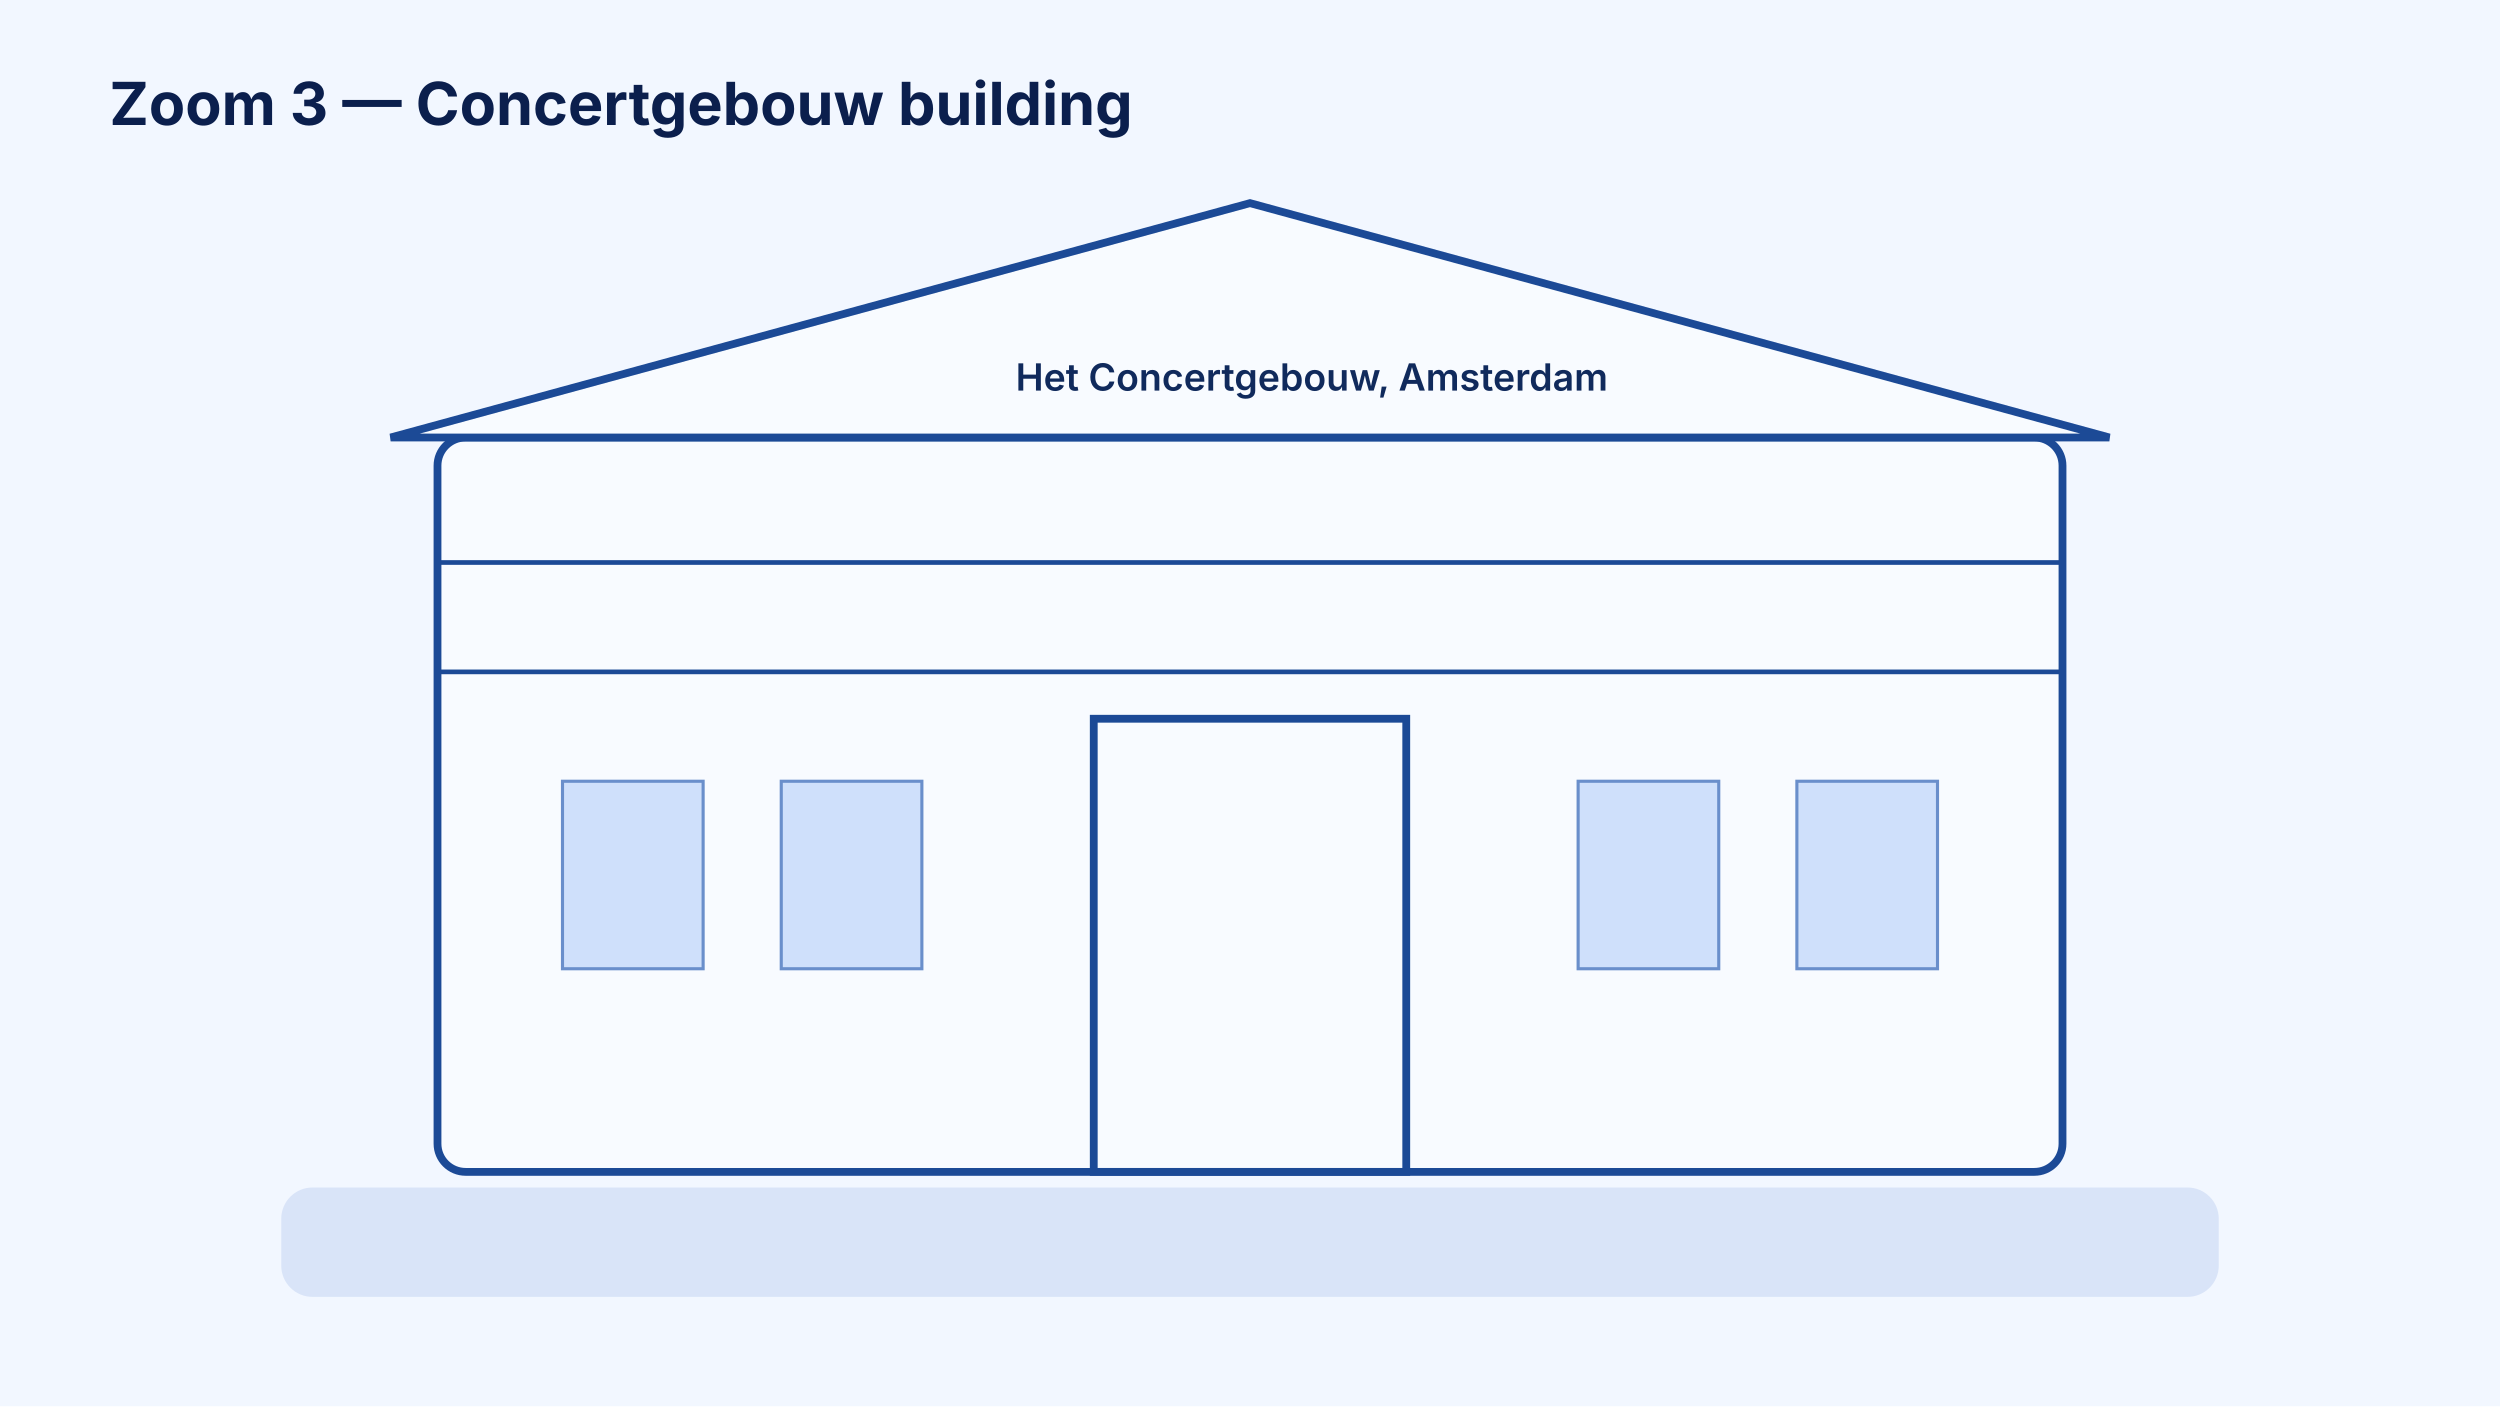
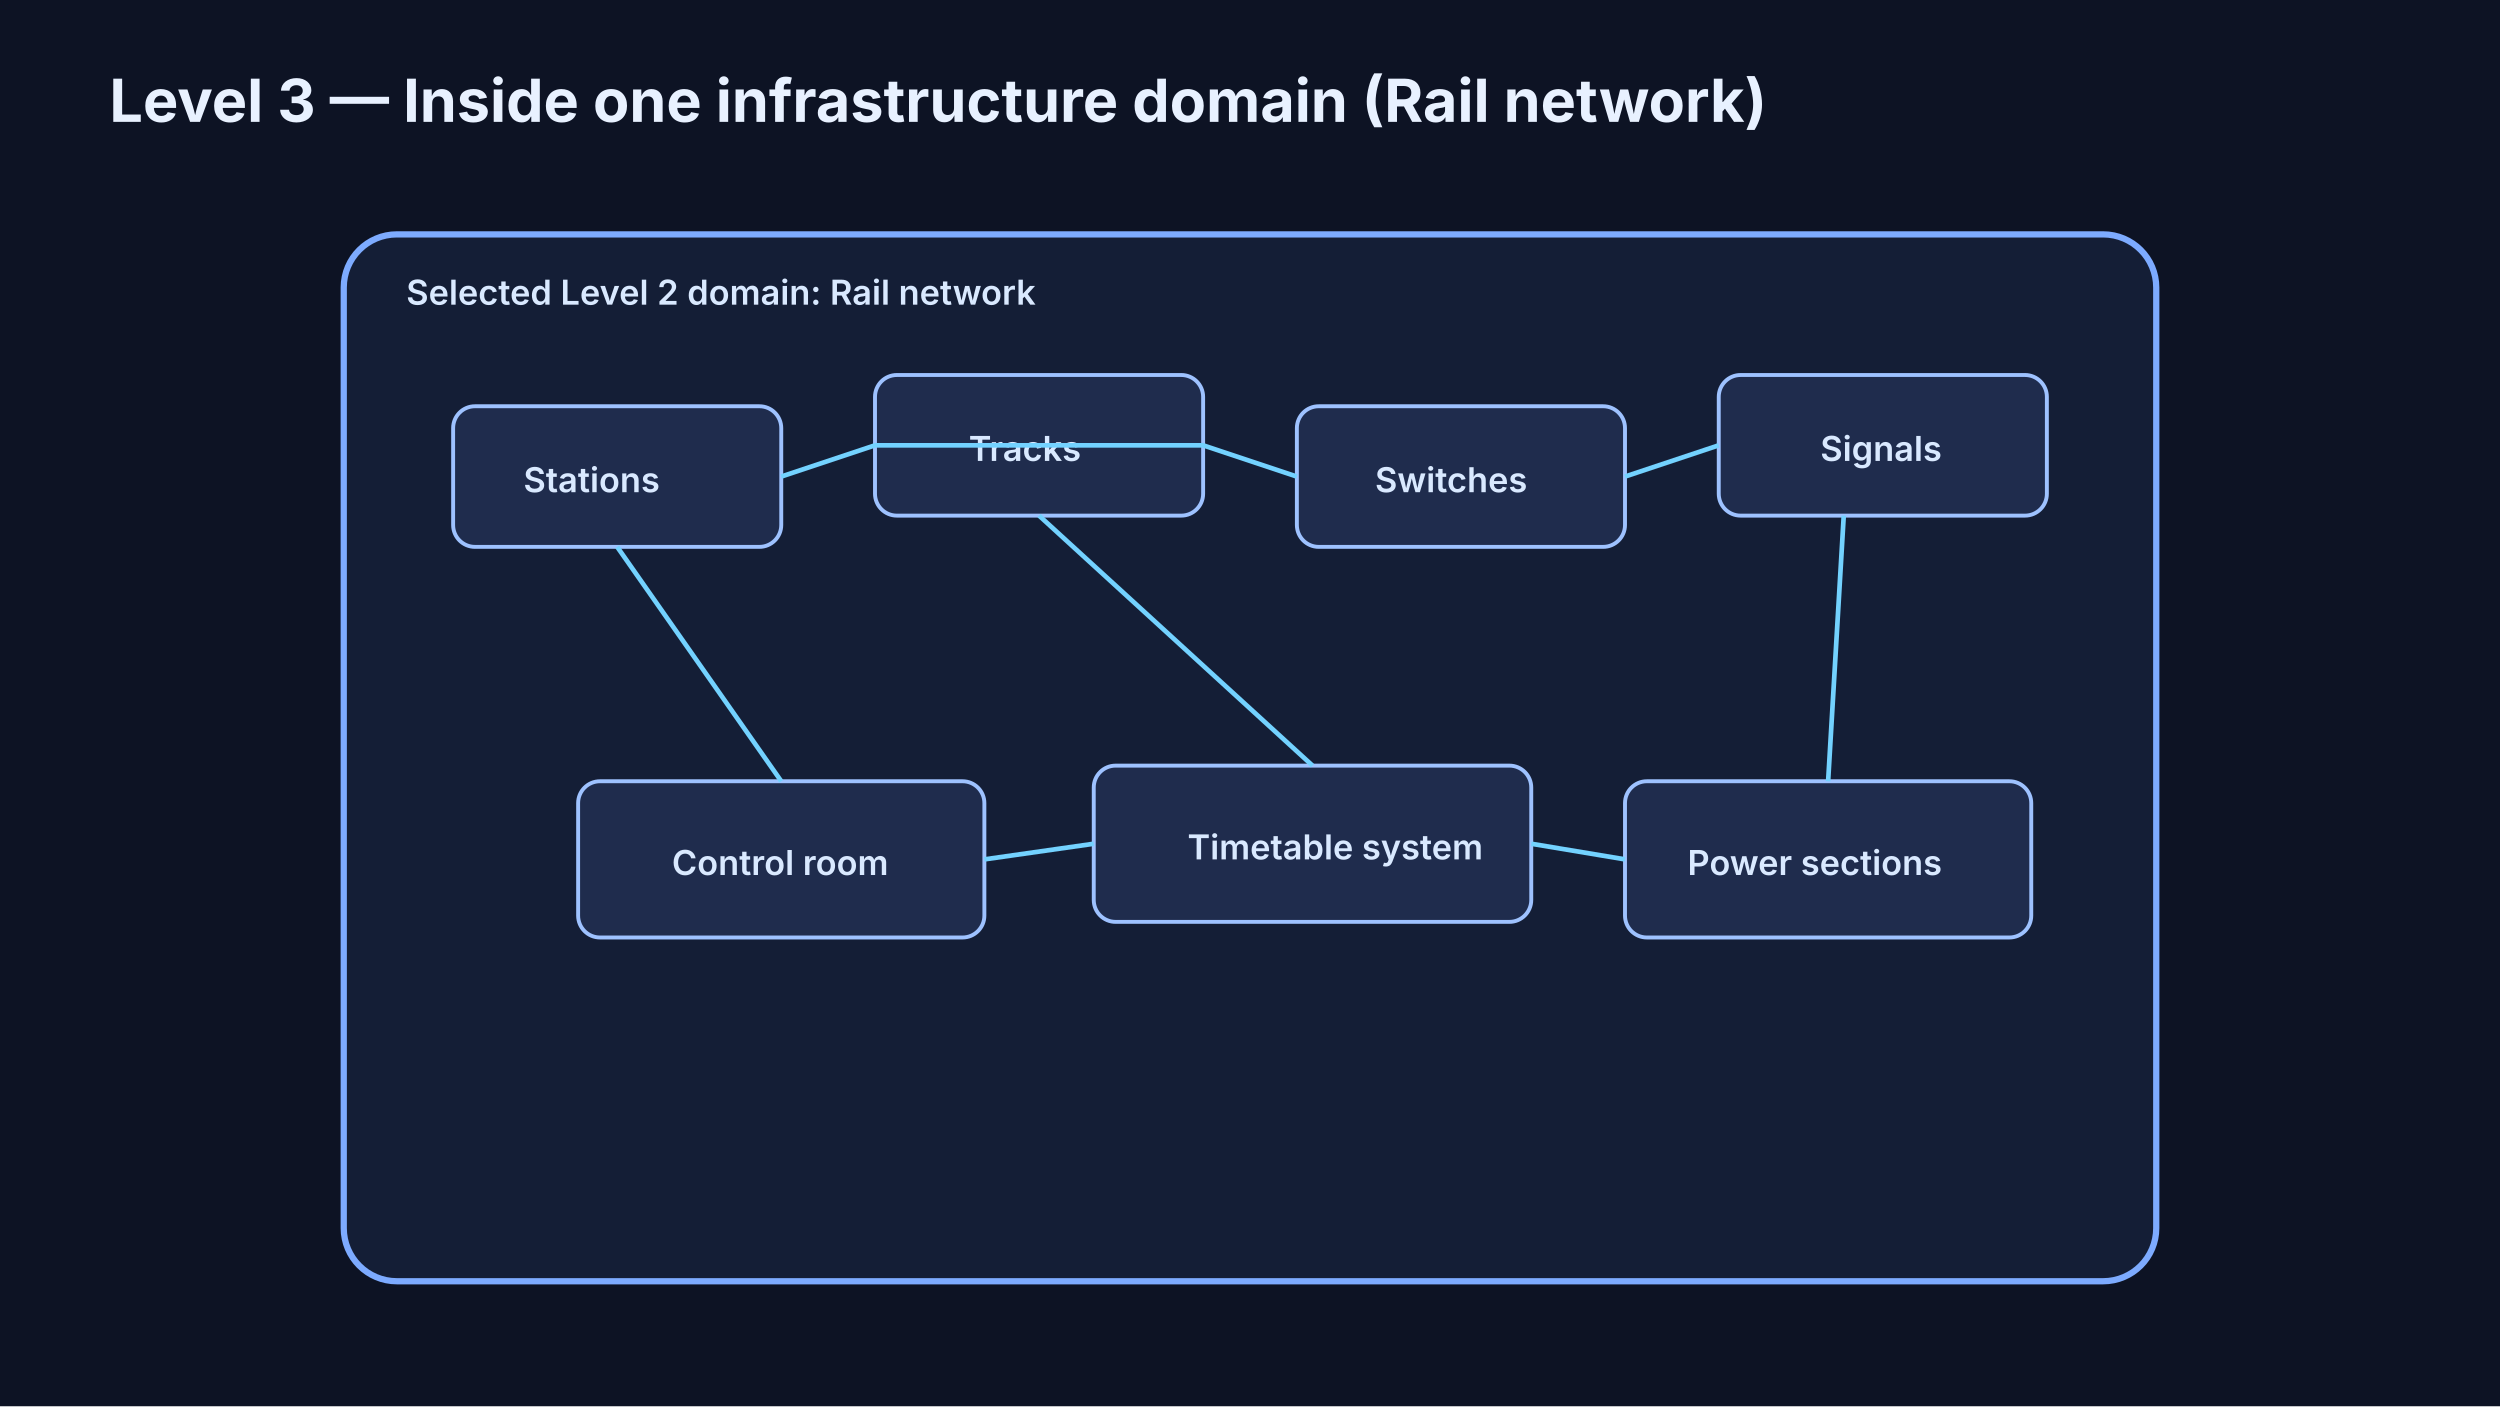
<svg xmlns="http://www.w3.org/2000/svg" viewBox="0 0 1600 900" role="img" aria-labelledby="title desc">
  <defs>
    <style>
-       .bg { fill: #f2f7ff; }
-       .base { fill: #d9e4f8; }
-       .building { fill: #f8fbff; stroke: #1c4a96; stroke-width: 5; }
-       .detail { fill: none; stroke: #1c4a96; stroke-width: 3; }
-       .window { fill: #cfe0fb; stroke: #6a8fcb; stroke-width: 2; }
-       .title { font: 700 38px Inter, Arial, sans-serif; fill: #0b1f4d; }
-       .txt { font: 600 24px Inter, Arial, sans-serif; fill: #102a5c; }
+       .bg{fill:#0d1324}.panel{fill:#141e36;stroke:#7dabff;stroke-width:4}.inner{fill:#1f2c4d;stroke:#9ec2ff;stroke-width:2.5}
+       .line{stroke:#73d2ff;stroke-width:3;fill:none}.title{font:700 38px Inter,Arial,sans-serif;fill:#e8f1ff}.txt{font:600 22px Inter,Arial,sans-serif;fill:#d9e9ff}
    </style>
  </defs>
  <rect class="bg" width="1600" height="900" />
-   <text class="title" x="70" y="80">Zoom 3 — Concertgebouw building</text>
-   <rect class="base" x="180" y="760" width="1240" height="70" rx="20" />
-   <rect class="building" x="280" y="280" width="1040" height="470" rx="18" />
-   <polygon class="building" points="250,280 800,130 1350,280" />
-   <rect class="building" x="700" y="460" width="200" height="290" />
-   <line class="detail" x1="280" y1="360" x2="1320" y2="360" />
-   <line class="detail" x1="280" y1="430" x2="1320" y2="430" />
-   <g>
-     <rect class="window" x="360" y="500" width="90" height="120" />
-     <rect class="window" x="500" y="500" width="90" height="120" />
-     <rect class="window" x="1010" y="500" width="90" height="120" />
-     <rect class="window" x="1150" y="500" width="90" height="120" />
-   </g>
-   <text class="txt" x="650" y="250">Het Concertgebouw, Amsterdam</text>
+   <text class="title" x="70" y="78">Level 3 — Inside one infrastructure domain (Rail network)</text>
+   <rect class="panel" x="220" y="150" width="1160" height="670" rx="34" />
+   <text class="txt" x="260" y="195">Selected Level 2 domain: Rail network</text>
+   <rect class="inner" x="290" y="260" width="210" height="90" rx="14" />
+   <text class="txt" x="335" y="315">Stations</text>
+   <rect class="inner" x="560" y="240" width="210" height="90" rx="14" />
+   <text class="txt" x="620" y="295">Tracks</text>
+   <rect class="inner" x="830" y="260" width="210" height="90" rx="14" />
+   <text class="txt" x="880" y="315">Switches</text>
+   <rect class="inner" x="1100" y="240" width="210" height="90" rx="14" />
+   <text class="txt" x="1165" y="295">Signals</text>
+   <rect class="inner" x="370" y="500" width="260" height="100" rx="14" />
+   <text class="txt" x="430" y="560">Control room</text>
+   <rect class="inner" x="700" y="490" width="280" height="100" rx="14" />
+   <text class="txt" x="760" y="550">Timetable system</text>
+   <rect class="inner" x="1040" y="500" width="260" height="100" rx="14" />
+   <text class="txt" x="1080" y="560">Power sections</text>
+   <path class="line" d="M500 305 L560 285 L770 285 L830 305" />
+   <path class="line" d="M1040 305 L1100 285" />
+   <path class="line" d="M395 350 L500 500" />
+   <path class="line" d="M665 330 L840 490" />
+   <path class="line" d="M1180 330 L1170 500" />
+   <path class="line" d="M630 550 L700 540" />
+   <path class="line" d="M980 540 L1040 550" />
</svg>
